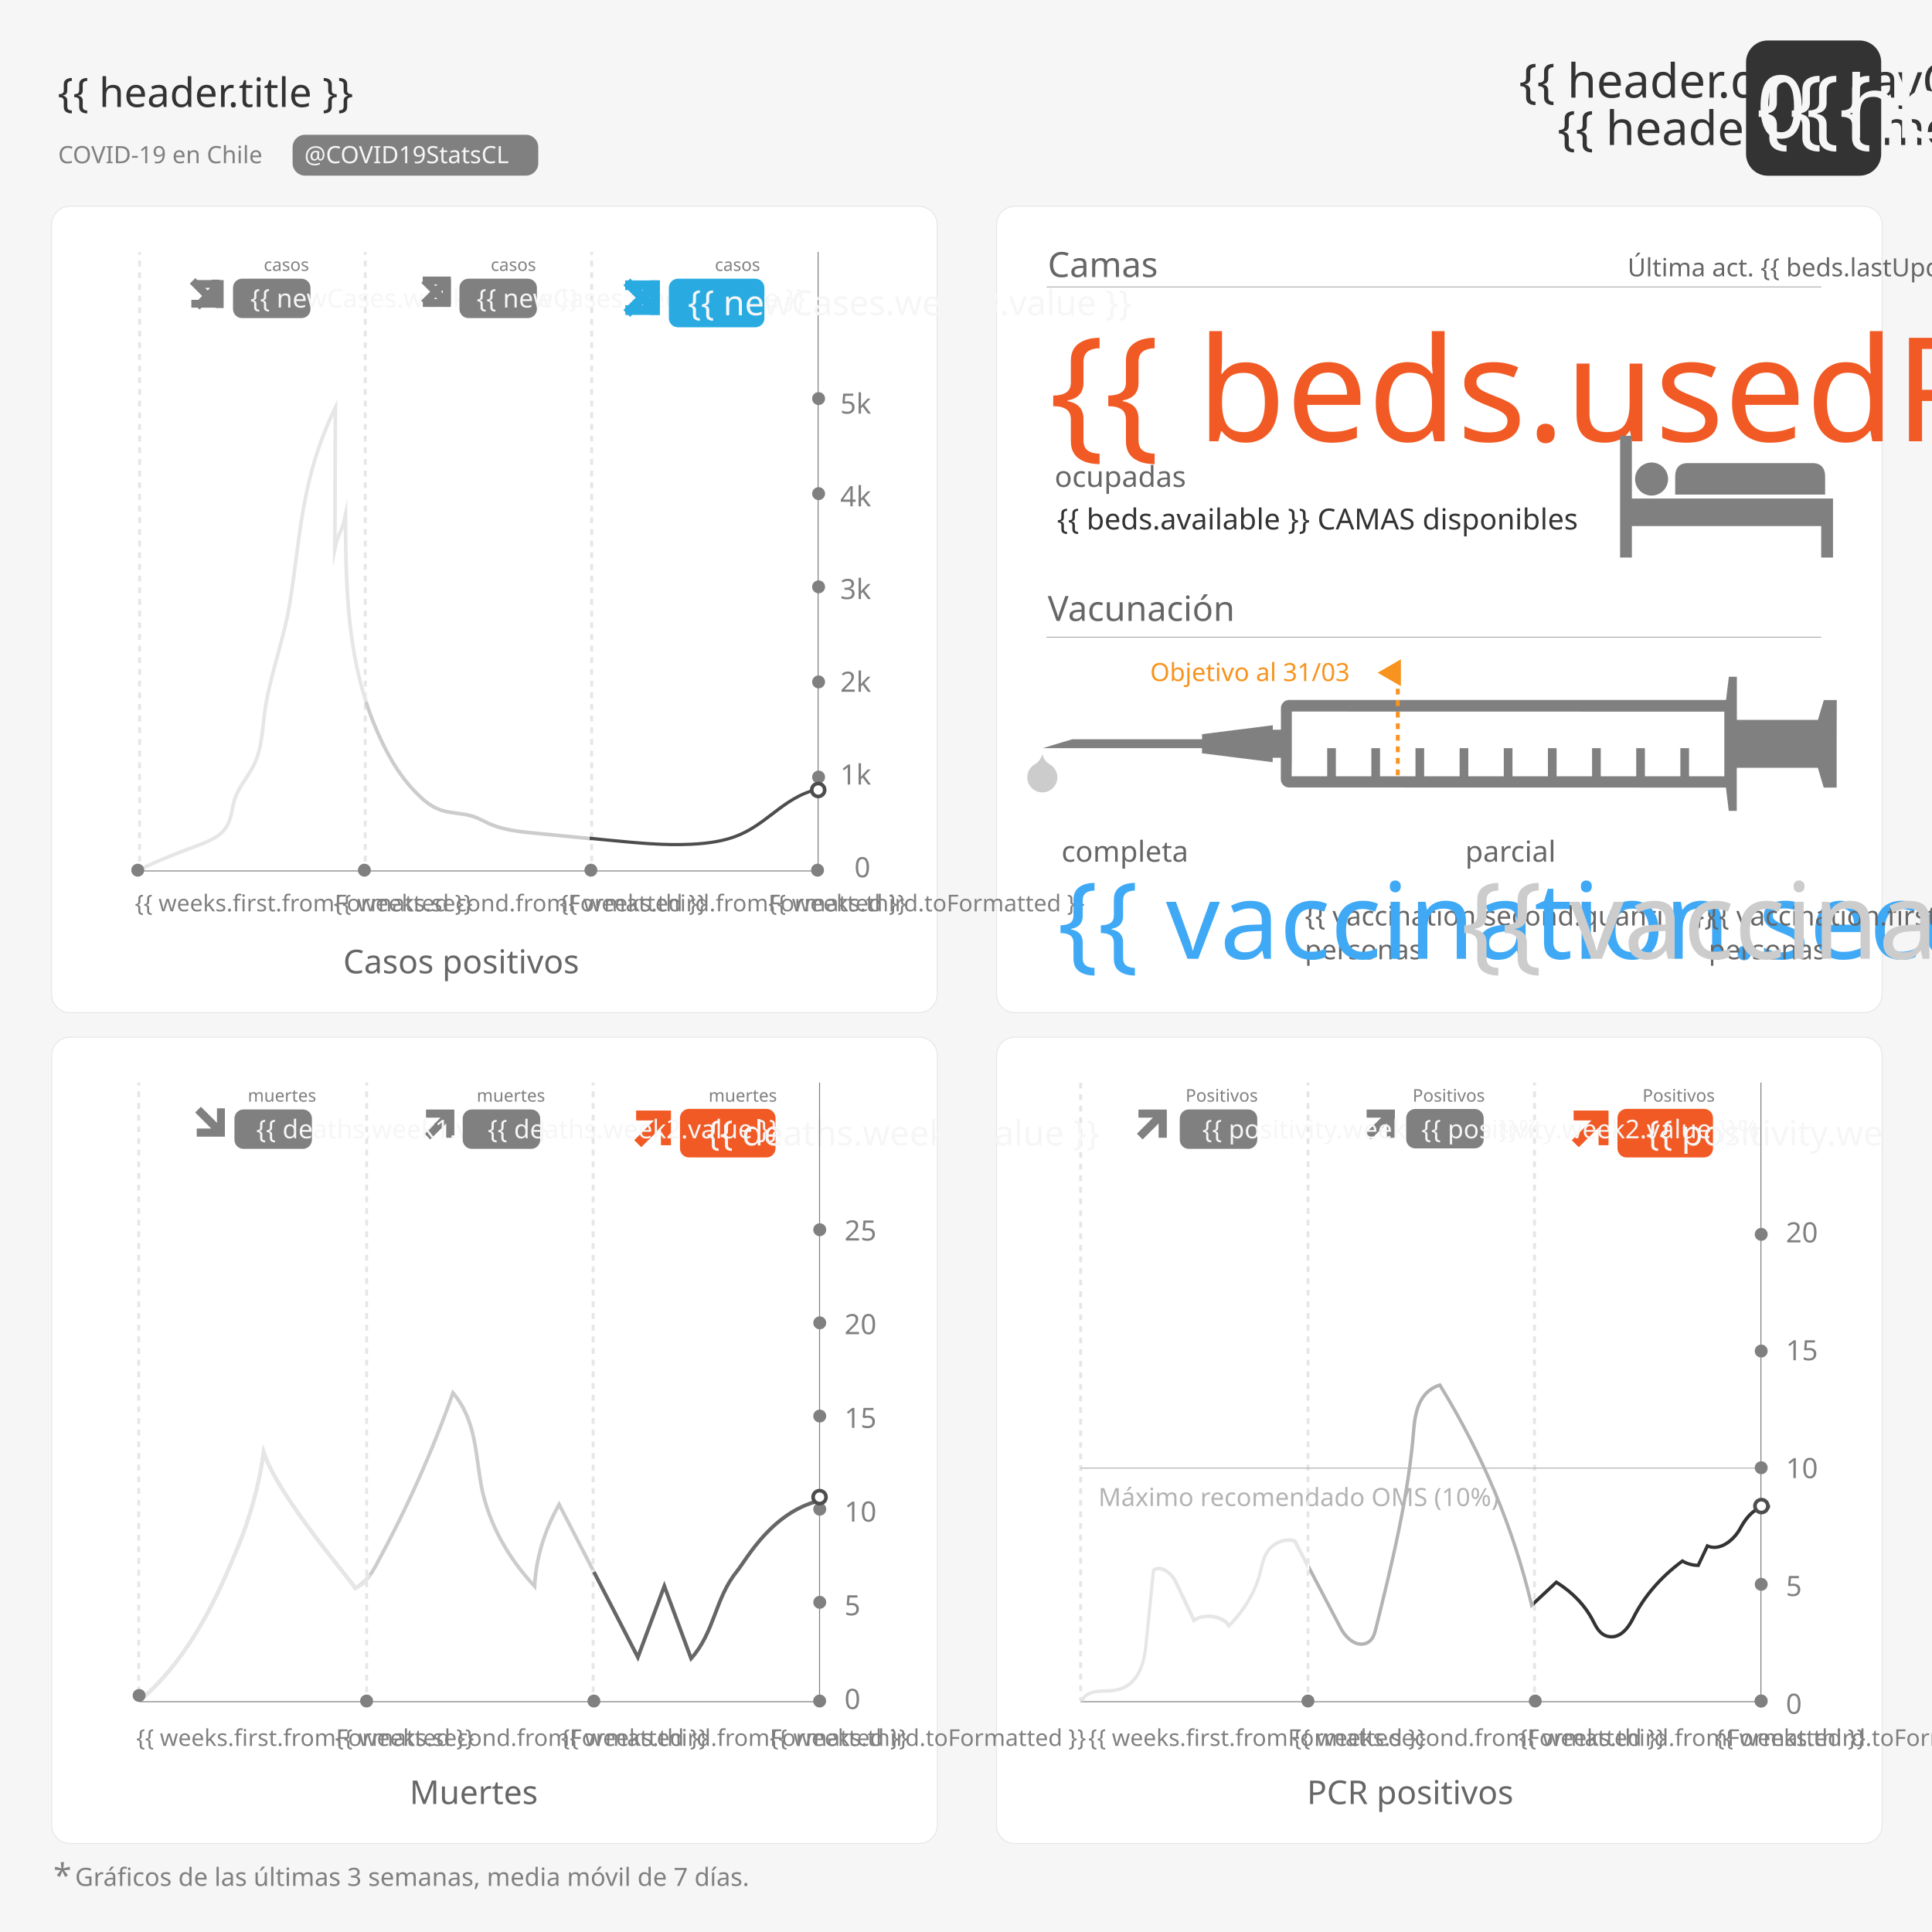
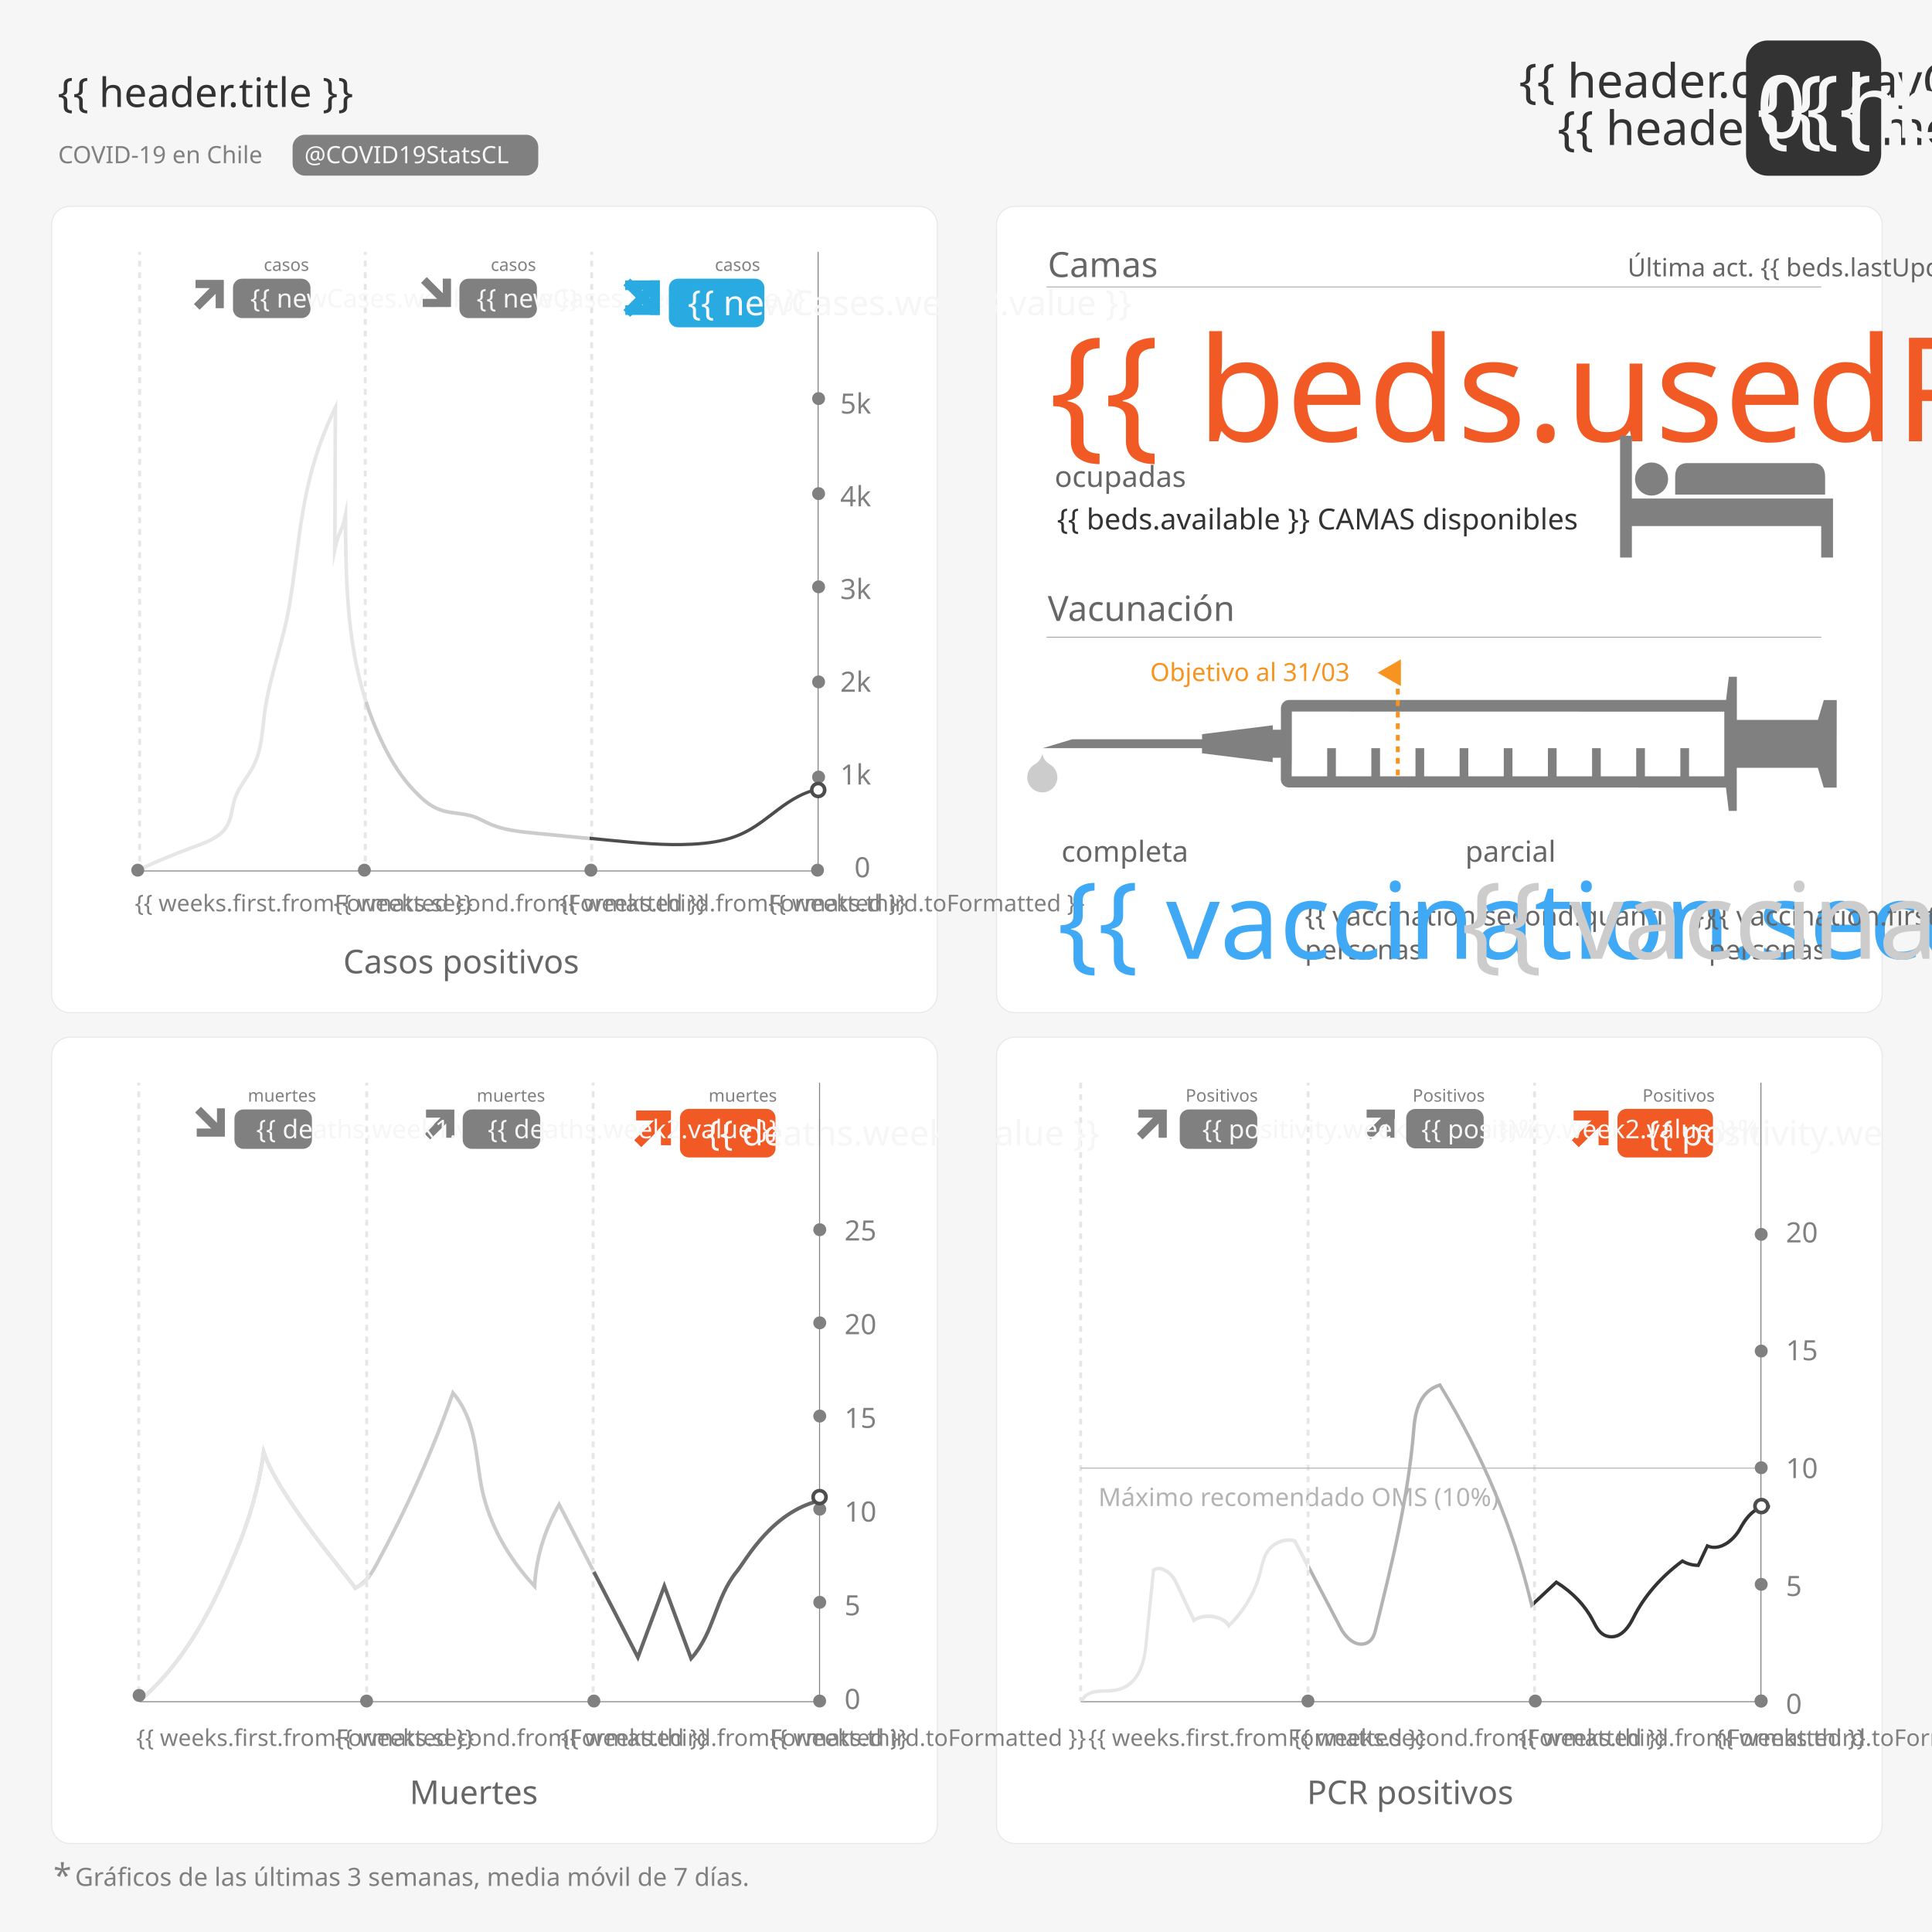
<svg xmlns="http://www.w3.org/2000/svg" version="1.1" id="Capa_1" x="0px" y="0px" width="2000px" height="2000px" viewBox="0 0 2000 2000" style="enable-background:new 0 0 2000 2000;" xml:space="preserve">
  <defs id="defs533" />
  <style type="text/css" id="style2">
	.st0{fill:#F6F6F6;}
	.st1{fill:#FFFFFF;stroke:#E6E6E6;stroke-miterlimit:10;}
	.st2{fill:none;}
	.st3{fill:#333333;}
	.st4{font-family:'Roboto-Medium';}
	.st5{font-size:42px;}
	.st6{fill:#808080;}
	.st7{font-family:'Roboto-Regular';}
	.st8{font-size:26px;}
	.st9{fill:none;stroke:#E6E6E6;stroke-width:3;stroke-miterlimit:10;}
	.st10{fill:none;stroke:#E6E6E6;stroke-width:3;stroke-miterlimit:10;stroke-dasharray:6.039,6.039;}
	.st11{fill:none;stroke:#F7931E;stroke-width:4;stroke-miterlimit:10;}
	.st12{fill:none;stroke:#F7931E;stroke-width:4;stroke-miterlimit:10;stroke-dasharray:5.975,5.975;}
	.st13{fill:none;stroke:#808080;stroke-miterlimit:10;}
	.st14{font-size:29px;}
	.st15{font-size:24px;}
	.st16{font-size:18px;}
	.st17{font-family:'Roboto-Bold';}
	.st18{font-size:26.663px;}
	.st19{fill:#29ABE2;}
	.st20{font-size:36px;}
	.st21{fill:#666666;}
	.st22{font-size:34px;}
	.st23{font-size:30px;}
	.st24{font-size:28px;}
	.st25{fill:#F7931E;}
	.st26{fill:#F15A24;}
	.st27{font-size:150px;}
	.st28{fill:#3FA9F5;}
	.st29{font-size:110px;}
	.st30{fill:#CCCCCC;}
	.st31{fill:none;stroke:#999999;stroke-width:0.75;stroke-miterlimit:10;}
	.st32{fill:#B3B3B3;}
	.st33{fill:none;stroke:#E6E6E6;stroke-width:3;stroke-miterlimit:10;stroke-dasharray:6;}
	.st34{fill:none;stroke:#B3B3B3;stroke-miterlimit:10;}
	.st35{fill:#E6E6E6;}
	.st36{fill:#FFFFFF;stroke:#4D4D4D;stroke-width:3.766;stroke-miterlimit:10;}
	.st37{font-size:24.733px;}
	.st38{font-family:'Roboto-Black';}
	.st39{font-size:49px;}
	.st40{font-size:90px;}
	.st41{fill:none;stroke:#E6E6E6;stroke-width:3.766;stroke-miterlimit:10;}
	.st42{fill:none;stroke:#CCCCCC;stroke-width:3.766;stroke-miterlimit:10;}
	.st43{fill:#4D4D4D;}
	.st44{fill:none;stroke:#666666;stroke-width:3.766;stroke-miterlimit:10;}
+ 	.rotateLeft {
+ 		transform-box: fill-box;
+ 		transform-origin: center;
+ 		transform: rotate(90deg);
+ 	}
+ 	.rotateRight {
+ 		transform-box: fill-box;
+ 		transform-origin: center;
+ 		transform: rotate(-90deg);
+ 	}
+    .blue {
+       fill: blue;
+    }
+    .orange {
+       fill: orange;
+    }
</style>
  <g id="g6">
    <rect x="-11" y="-17" class="st0" width="2028" height="2031" id="rect4" />
  </g>
  <path class="st1" d="M1929.4,1908.4h-878.8c-10.5,0-19-8.5-19-19v-796.7c0-10.5,8.5-19,19-19h878.8c10.5,0,19,8.5,19,19v796.7  C1948.4,1899.9,1939.9,1908.4,1929.4,1908.4z" id="path8" />
  <path class="st1" d="M951.2,1048.3H72.4c-10.5,0-19-8.5-19-19V232.6c0-10.5,8.5-19,19-19h878.8c10.5,0,19,8.5,19,19v796.7  C970.1,1039.8,961.7,1048.3,951.2,1048.3z" id="path10" />
  <rect x="59.7" y="78.7" class="st2" width="1440.1" height="57.1" id="rect12" />
  <text transform="matrix(1 0 0 1 59.7245 110.7316)" class="st3 st4 st5" id="text14">{{ header.title }}</text>
  <rect x="77.7" y="1932.7" class="st2" width="673.6" height="32.6" id="rect16" />
  <text transform="matrix(1 0 0 1 77.7245 1952.249)" class="st6 st7 st8" id="text18">Gráficos de las últimas 3 semanas, media móvil de 7 días.</text>
  <path class="st1" d="M1929.4,1048.3h-878.8c-10.5,0-19-8.5-19-19V232.6c0-10.5,8.5-19,19-19h878.8c10.5,0,19,8.5,19,19v796.7  C1948.4,1039.8,1939.9,1048.3,1929.4,1048.3z" id="path20" />
  <g id="g30">
    <g id="g28">
      <line class="st9" x1="378.1" y1="260.7" x2="378.1" y2="263.7" id="line22" />
      <line class="st10" x1="378.1" y1="269.8" x2="378.1" y2="894.8" id="line24" />
      <line class="st9" x1="378.1" y1="897.8" x2="378.1" y2="900.8" id="line26" />
    </g>
  </g>
  <g id="g40">
    <g id="g38">
      <line class="st9" x1="612.5" y1="260.7" x2="612.5" y2="263.7" id="line32" />
      <line class="st10" x1="612.5" y1="269.8" x2="612.5" y2="894.8" id="line34" />
      <line class="st9" x1="612.5" y1="897.8" x2="612.5" y2="900.8" id="line36" />
    </g>
  </g>
  <g id="g50">
    <g id="g48">
      <line class="st9" x1="144.5" y1="260.7" x2="144.5" y2="263.7" id="line42" />
      <line class="st10" x1="144.5" y1="269.8" x2="144.5" y2="894.8" id="line44" />
      <line class="st9" x1="144.5" y1="897.8" x2="144.5" y2="900.8" id="line46" />
    </g>
  </g>
  <line class="st13" x1="846.9" y1="260.7" x2="846.9" y2="900.8" id="line62" />
  <line class="st13" x1="847.4" y1="901.6" x2="142.7" y2="901.6" id="line64" />
  <text transform="matrix(1 0 0 1 869.7465 428.1479)" id="text78">
    <tspan x="0" y="0" class="st6 st7 st14" id="tspan66">5k</tspan>
    <tspan x="0" y="96" class="st6 st7 st14" id="tspan68">4k</tspan>
    <tspan x="0" y="192" class="st6 st7 st14" id="tspan70">3k</tspan>
    <tspan x="0" y="288" class="st6 st7 st14" id="tspan72">2k</tspan>
    <tspan x="0" y="384" class="st6 st7 st14" id="tspan74">1k</tspan>
    <tspan x="14.7" y="480" class="st6 st7 st14" id="tspan76">0</tspan>
  </text>
  <text transform="matrix(1 0 0 1 139.6057 943.4149)" class="st6 st7 st15" id="text82">{{ weeks.first.fromFormatted }}</text>
  <text transform="matrix(1 0 0 1 345.2953 943.4149)" class="st6 st7 st15" id="text80">{{ weeks.second.fromFormatted }}</text>
  <text transform="matrix(1 0 0 1 579.2953 943.4149)" class="st6 st7 st15" id="text84">{{ weeks.third.fromFormatted }}</text>
  <text transform="matrix(1 0 0 1 795.2953 943.4149)" class="st6 st7 st15" id="text86">{{ weeks.third.toFormatted }}</text>
  <text transform="matrix(1 0 0 1 273.0515 280.415)" class="st6 st7 st16" id="text88">casos</text>
  <text transform="matrix(1 0 0 1 508.0515 280.415)" class="st6 st7 st16" id="text90">casos</text>
  <g id="g96">
    <path class="st6" d="M312,329.3h-61.4c-5.2,0-9.4-4.2-9.4-9.4v-22c0-5.2,4.2-9.4,9.4-9.4H312c5.2,0,9.4,4.2,9.4,9.4v22   C321.5,325.1,317.3,329.3,312,329.3z" id="path92" />
    <text transform="matrix(1 0 0 1 259.1067 318.3403)" class="st0 st17 st18" id="text94">{{ newCases.week1.value }}</text>
  </g>
  <g id="g102">
    <path class="st6" d="M546.4,329.3H485c-5.2,0-9.4-4.2-9.4-9.4v-22c0-5.2,4.2-9.4,9.4-9.4h61.4c5.2,0,9.4,4.2,9.4,9.4v22   C555.8,325.1,551.6,329.3,546.4,329.3z" id="path98" />
    <text transform="matrix(1 0 0 1 493.4172 318.3403)" class="st0 st17 st18" id="text100">{{ newCases.week2.value }}</text>
  </g>
  <text transform="matrix(1 0 0 1 740.0515 280.415)" class="st6 st7 st16" id="text104">casos</text>
  <path class="st19" d="M781.9,338.8h-80.1c-5.2,0-9.4-4.2-9.4-9.4v-31.5c0-5.2,4.2-9.4,9.4-9.4h80.1c5.2,0,9.4,4.2,9.4,9.4v31.5  C791.4,334.6,787.1,338.8,781.9,338.8z" id="path106" />
  <text transform="matrix(1 0 0 1 711.9634 326.3403)" class="st0 st17 st20" id="text108">{{ newCases.week3.value }}</text>
  <text transform="translate(355.2807,1007.585)" class="st21 st17 st22" id="text110">Casos positivos</text>
  <text transform="matrix(1 0 0 1 1086.811 548.0594)" id="text118">
    <tspan x="0" y="0" class="st21 st7 st23" id="tspan112"> </tspan>
    <tspan x="7.4" y="0" class="st3 st17 st23" id="tspan114">{{ beds.available }} CAMAS disponibles</tspan>
  </text>
  <text transform="matrix(1 0 0 1 1098.811 892.0595)" class="st21 st7 st23" id="text120">completa</text>
  <text transform="matrix(1 0 0 1 1350.811 958.0595)" id="text126">
    <tspan x="0" y="0" class="st21 st4 st24" id="tspan122">{{ vaccination.second.quantity }}</tspan>
    <tspan x="0" y="35" class="st21 st7 st24" id="tspan124">personas</tspan>
  </text>
{{#if beds.lastUpdate}}
<text transform="matrix(1 0 0 1 1684.834 286.0595)" class="st21 st7 st8" id="text128">Última act. {{ beds.lastUpdate }}</text>
{{/if}}
<text class="st25 st4 st8" id="text130" x="1190.589" y="705.059">Objetivo al 31/03</text>
  <text transform="matrix(1 0 0 1 1086.07 456.778)" class="st26 st17 st27" id="text132">{{ beds.usedPercentage }}%</text>
  <g id="g136">
    <text transform="matrix(1 0 0 1 1094.767 992.5171)" class="st28 st17 st29" id="text134">{{ vaccination.second.percent }}%</text>
  </g>
  <text transform="matrix(1 0 0 1 1516.811 892.0595)" class="st21 st7 st23" id="text138">parcial</text>
  <text transform="matrix(1 0 0 1 1768.811 958.0595)" id="text144">
    <tspan x="0" y="0" class="st21 st4 st24" id="tspan140">{{ vaccination.first.quantity }}</tspan>
    <tspan x="0" y="35" class="st21 st7 st24" id="tspan142">personas</tspan>
  </text>
  <g id="g148">
    <text transform="matrix(1 0 0 1 1512.767 992.5171)" class="st30 st17 st29" id="text146">{{ vaccination.first.percent }}%</text>
  </g>
  <text transform="matrix(1 0 0 1 1091.755 504.0402)" class="st21 st4 st23" id="text150">ocupadas</text>
  <text transform="matrix(1 0 0 1 1084.606 286.7668)" class="st21 st17 st20" id="text152">Camas</text>
  <text transform="translate(1084.606,642.767)" class="st21 st17 st20" id="text154">Vacunación</text>
  <path class="st1" d="M951.3,1908.4H72.5c-10.5,0-19-8.5-19-19v-796.7c0-10.5,8.5-19,19-19h878.8c10.5,0,19,8.5,19,19v796.7  C970.3,1899.9,961.8,1908.4,951.3,1908.4z" id="path156" />
  <line class="st31" x1="1083.4" y1="297" x2="1885.4" y2="297" id="line158" />
  <line class="st31" x1="1083.4" y1="659.6" x2="1885.4" y2="659.6" id="line160" />
  <g id="g168">
    <rect x="1332" y="728.9" class="st30" width="{{{ vaccination.first.size }}}" height="81.1" id="rect162" />
    <rect x="1332" y="728.9" class="st28" width="{{{ vaccination.second.size }}}" height="81.1" id="rect164" />
    <path class="st6" d="M1244.3,774.5l0,5.3l73.2,9.2v-4.6l8.4,0l0,22.3c0,2.2,0.8,4.4,2.5,6c1.7,1.7,3.8,2.5,6,2.5l452.3,0.1   l2.9,24.1l8.3,0l0-24.1l0-20.5l83.9,0l6.1,20.5l13.4,0l0-45.3l0.1-45.3l-13.4,0l-6.1,20.5l-83.9,0l0-20.5l0-24.1l-8.3,0l-2.9,24   l-452.3,0c-2.2,0-4.4,0.8-6,2.5c-1.7,1.7-2.5,3.8-2.5,6l0,22.3l-8.4,0l0-4.6l-73.2,9.2l0,5.3l-134.5,0l-30.5,9.2L1244.3,774.5z    M1337.3,784.5l0-29l0-18.9l447.7,0.1l0,8.7l0,49.5l0,8.7l-36.5,0l0-29.1l-9,0l0,29.1l-36.7,0l0-29.1l-9,0l0,29.1l-36.7,0l0-29.1   l-9,0l0,29.1l-36.7,0l0-29.1l-9,0l0,29.1l-36.7,0l0-29.1l-9,0l0,29.1l-36.7,0l0-29.1l-9,0l0,29.1l-36.7,0l0-29.1l-9,0l0,29.1   l-36.7,0l0-29.1l-9,0l0,29.1l-36.7,0l0-29.1l-9,0l0,29.1l-36.8,0L1337.3,784.5z" id="path166" />
  </g>
  <line class="st12" x1="1447" y1="701" x2="1447" y2="805.5" id="line54" />
  <g id="camita" transform="matrix(2.037132,0,0,2.037132,-1930.869,-587.6537)">
    <path class="st6" d="m 1875.3,530.7 c 0,-6 -3.9,-6.9 -6.2,-6.9 h -63.8 c -2.3,0 -6.2,0.9 -6.2,6.9 v 9.1 h 76.2 z" id="path234" />
    <path class="st6" d="m 1786.1,541.8 h -9 v -31.9 h -6 v 61.9 h 6 v -16 h 96.2 v 16 h 6 v -30 z" id="path236" />
    <circle class="st6" cx="1787.1" cy="531.9" r="8.4" id="circle238" />
  </g>
  <circle class="st6" cx="377.2" cy="900.8" r="6.7" id="circle244" />
  <circle class="st6" cx="611.7" cy="900.8" r="6.7" id="circle246" />
  <circle class="st6" cx="846.3" cy="900.8" r="6.7" id="circle248" />
  <circle class="st6" cx="847.4" cy="804.4" r="6.7" id="circle250" />
  <circle class="st6" cx="847.4" cy="705.9" r="6.7" id="circle252" />
  <circle class="st6" cx="847.4" cy="607.5" r="6.7" id="circle254" />
  <circle class="st6" cx="847.4" cy="511" r="6.7" id="circle256" />
  <circle class="st6" cx="847.4" cy="412.6" r="6.7" id="circle258" />
{{#if newCases.week3.up}}
   <polygon class="st19" points="647.2,300.3 665.9,300.3 645.3,320.9 652.3,328 673,307.4 673,326 683,326 683,300.3 683,290.3 673,290.3 647.2,290.3 " id="casesArrowDown3" />
{{else}}
   <polygon class="st19" points="647.2,300.3 665.9,300.3 645.3,320.9 652.3,328 673,307.4 673,326 683,326 683,300.3 683,290.3 673,290.3 647.2,290.3 " id="casesArrowDown3" transform="rotate(90,665.15,308.15)" />
{{/if}}
<g id="g268">
    <path class="st26" d="M1763.9,1198.2h-80.1c-5.2,0-9.4-4.2-9.4-9.4v-31.5c0-5.2,4.2-9.4,9.4-9.4h80.1c5.2,0,9.4,4.2,9.4,9.4v31.5   C1773.4,1194,1769.1,1198.2,1763.9,1198.2z" id="path262" />
    <text transform="matrix(1 0 0 1 1703.964 1185.74)" class="st0 st17 st20" id="text264">{{ positivity.week3.value }}%</text>
  </g>
{{#if positivity.week3.up}}
   <polygon class="st26" points="1629.2,1159.7 1647.9,1159.7 1627.3,1180.3 1634.3,1187.4 1655,1166.8 1655,1185.4 1665,1185.4 1665,1159.7 1665,1149.7 1655,1149.7 1629.2,1149.7 " id="testsArrow3" />
{{else}}
   <polygon class="st26" points="1629.2,1159.7 1647.9,1159.7 1627.3,1180.3 1634.3,1187.4 1655,1166.8 1655,1185.4 1665,1185.4 1665,1159.7 1665,1149.7 1655,1149.7 1629.2,1149.7 " id="testsArrow3" />
{{/if}}
{{#if positivity.week2.up}}
   <polygon class="st6" points="1435.8,1148.7 1414.9,1148.7 1414.9,1156.9 1430.1,1156.9 1413.3,1173.6 1419,1179.4 1435.8,1162.6   1435.8,1177.7 1443.9,1177.7 1443.9,1156.9 1443.9,1148.7 " id="testsArrow2" />
{{else}}
   <polygon class="st6" points="1435.8,1148.7 1414.9,1148.7 1414.9,1156.9 1430.1,1156.9 1413.3,1173.6 1419,1179.4 1435.8,1162.6   1435.8,1177.7 1443.9,1177.7 1443.9,1156.9 1443.9,1148.7 " id="testsArrow2" />
{{/if}}

{{#if positivity.week1.up}}
   <polygon class="st6" points="1199.6,1148.7 1178.7,1148.7 1178.7,1156.9 1193.8,1156.9 1177.1,1173.6 1182.8,1179.4 1199.6,1162.6   1199.6,1177.7 1207.7,1177.7 1207.7,1156.9 1207.7,1148.7 " id="testsArrow1" />
{{else}}
   <polygon class="st6" points="1199.6,1148.7 1178.7,1148.7 1178.7,1156.9 1193.8,1156.9 1177.1,1173.6 1182.8,1179.4 1199.6,1162.6   1199.6,1177.7 1207.7,1177.7 1207.7,1156.9 1207.7,1148.7 " id="testsArrow1" />
{{/if}}

{{#if newCases.week2.up}}
-    <polygon class="st6" points="466.7,309.5 466.7,288.6 458.5,288.6 458.5,303.8 441.8,287 436.1,292.8 452.8,309.5 437.7,309.5   437.7,317.7 458.5,317.7 466.7,317.7 " transform="rotate(-90, 451, 302)" id="polygon274" />
+    <polygon class="st6" points="466.7,309.5 466.7,288.6 458.5,288.6 458.5,303.8 441.8,287 436.1,292.8 452.8,309.5 437.7,309.5   437.7,317.7 458.5,317.7 466.7,317.7 " id="polygon274" />
{{else}}
   <polygon class="st6" points="466.7,309.5 466.7,288.6 458.5,288.6 458.5,303.8 441.8,287 436.1,292.8 452.8,309.5 437.7,309.5   437.7,317.7 458.5,317.7 466.7,317.7 " id="polygon274" />
{{/if}}

{{#if newCases.week1.up}}
   <polygon class="st6" points="223.4,289.9 202.5,289.9 202.5,298 217.6,298 200.9,314.8 206.6,320.5 223.4,303.8 223.4,318.9   231.5,318.9 231.5,298 231.5,289.9 " id="polygon276" />
{{else}}
-    <polygon class="st6" points="223.4,289.9 202.5,289.9 202.5,298 217.6,298 200.9,314.8 206.6,320.5 223.4,303.8 223.4,318.9   231.5,318.9 231.5,298 231.5,289.9 " transform="rotate(90, 215, 302)" id="polygon276" />
+    <polygon class="st6" points="223.4,289.9 202.5,289.9 202.5,298 217.6,298 200.9,314.8 206.6,320.5 223.4,303.8 223.4,318.9   231.5,318.9 231.5,298 231.5,289.9 " id="polygon276" />
{{/if}}

<text transform="matrix(1 0 0 1 1137.019 1559.055)" class="st32 st7 st8" id="text278">Máximo recomendado OMS (10%)</text>
  <g id="g288">
    <g id="g286">
      <line class="st9" x1="1354.1" y1="1120.7" x2="1354.1" y2="1123.7" id="line280" />
      <line class="st10" x1="1354.1" y1="1129.8" x2="1354.1" y2="1754.8" id="line282" />
      <line class="st9" x1="1354.1" y1="1757.8" x2="1354.1" y2="1760.8" id="line284" />
    </g>
  </g>
  <g id="g298">
    <g id="g296">
      <line class="st9" x1="1588.5" y1="1120.7" x2="1588.5" y2="1123.7" id="line290" />
      <line class="st10" x1="1588.5" y1="1129.8" x2="1588.5" y2="1754.8" id="line292" />
      <line class="st9" x1="1588.5" y1="1757.8" x2="1588.5" y2="1760.8" id="line294" />
    </g>
  </g>
  <line class="st13" x1="1822.9" y1="1120.7" x2="1822.9" y2="1760.8" id="line300" />
  <line class="st33" x1="1118.7" y1="1120.7" x2="1118.7" y2="1760.8" id="line302" />
  <line class="st13" x1="1824.9" y1="1761.6" x2="1118.7" y2="1761.6" id="line304" />
  <line class="st34" x1="1823.5" y1="1519.8" x2="1118.7" y2="1519.8" id="line306" />
  <text transform="matrix(1 0 0 1 1848.731 1286.15)" id="text318">
    <tspan x="0" y="0" class="st6 st7 st14" id="tspan308">20</tspan>
    <tspan x="0" y="122" class="st6 st7 st14" id="tspan310">15</tspan>
    <tspan x="0" y="244" class="st6 st7 st14" id="tspan312">10</tspan>
    <tspan x="0" y="366" class="st6 st7 st14" id="tspan314">5</tspan>
    <tspan x="0" y="488" class="st6 st7 st14" id="tspan316">0</tspan>
  </text>
  <text transform="matrix(1 0 0 1 1227.311 1140.417)" class="st6 st7 st16" id="text320">Positivos</text>
  <text transform="matrix(1 0 0 1 1462.311 1140.417)" class="st6 st7 st16" id="text322">Positivos</text>
  <g id="g328">
    <path class="st6" d="M1292.1,1189.3h-61.4c-5.2,0-9.4-4.2-9.4-9.4v-22c0-5.2,4.2-9.4,9.4-9.4h61.4c5.2,0,9.4,4.2,9.4,9.4v22   C1301.5,1185.1,1297.3,1189.3,1292.1,1189.3z" id="path324" />
    <text transform="matrix(1 0 0 1 1244.618 1178.342)" class="st0 st17 st18" id="text326">{{ positivity.week1.value }}%</text>
  </g>
  <g id="g334">
    <path class="st6" d="M1526.5,1188.8h-61.4c-5.2,0-9.4-4.2-9.4-9.4v-22c0-5.2,4.2-9.4,9.4-9.4h61.4c5.2,0,9.4,4.2,9.4,9.4v22   C1536,1184.6,1531.7,1188.8,1526.5,1188.8z" id="path330" />
    <text transform="matrix(1 0 0 1 1471.42 1178.342)" class="st0 st17 st18" id="text332">{{ positivity.week2.value }}%</text>
  </g>
  <text transform="matrix(1 0 0 1 1700.311 1140.417)" class="st6 st7 st16" id="text336">Positivos</text>
  <text transform="translate(1352.937,1867.587)" class="st21 st17 st22" id="text338">PCR positivos</text>
  <circle class="st6" cx="1354" cy="1760.9" r="6.7" id="circle340" />
  <circle class="st6" cx="1589.3" cy="1760.9" r="6.7" id="circle342" />
  <circle class="st6" cx="1823" cy="1760.9" r="6.7" id="circle344" />
  <text transform="matrix(1 0 0 1 1126.557 1807.37)" class="st6 st7 st15" id="text348">{{ weeks.first.fromFormatted }}</text>
  <text transform="matrix(1 0 0 1 1338.145 1807.37)" class="st6 st7 st15" id="text346">{{ weeks.second.fromFormatted }}</text>
  <text transform="matrix(1 0 0 1 1572.145 1807.37)" class="st6 st7 st15" id="text350">{{ weeks.third.fromFormatted }}</text>
  <text transform="matrix(1 0 0 1 1776.043 1807.37)" class="st6 st7 st15" id="text352">{{ weeks.third.toFormatted }}</text>
  <path class="st35" d="M1353.8,1616.9l-12.2-23.3l-0.7-0.2c-11.1-3.5-23.2,2.5-28.9,9.9c-4.8,6.2-6.5,13.3-8.1,20.2  c-0.3,1.4-0.7,2.9-1.1,4.3c-4.9,18.9-15.4,36.9-30.3,52.3c-3.1-3.9-8.3-6.8-14.6-8.1c-7.6-1.6-15.4-0.5-21.1,2.7l-18.2-38.4  c-2.7-5.6-9.2-12.4-16-14.1c-3.5-0.8-6.8-0.2-9.5,1.9l-0.6,0.5l-8,79.4c-2.6,26-12.7,40.8-30,43.9c-3.4,0.6-6.8,0.7-10.4,0.8  c-3.2,0.1-6.6,0.2-9.9,0.7c-7.2,1.1-15.1,5.2-15.4,11.6l3.5,0.2c0.2-4.2,6.5-7.5,12.4-8.3c3.1-0.5,6.3-0.6,9.4-0.6  c3.6-0.1,7.3-0.2,10.9-0.9c19-3.4,30-19.2,32.8-47l7.9-77.8c1.7-1.1,3.7-1.4,6-0.8c5.6,1.3,11.3,7.2,13.6,12.2l19.9,42.1l1.7-1.2  c4.9-3.6,12.6-4.8,20.1-3.2c6.3,1.3,11.2,4.4,13.6,8.3l1.1,1.9l1.6-1.6c16.2-16.1,27.5-35.3,32.7-55.4c0.4-1.5,0.7-2.9,1.1-4.4  c1.6-6.9,3.2-13.3,7.5-18.9c4.9-6.4,15.3-11.3,24.4-8.9l14.6,27.9V1616.9z" id="path354" />
  <path class="st32" d="M1589.3,1655.8l-2.8,2.6c-18.7-78.1-50.5-153.9-94.5-225.5l-0.7-1.2l-1.3,0.4c-10.1,3.1-17.6,9.8-22.2,20  c-4.2,9.2-5.5,19.9-6.1,28.3c-5.6,69.5-22.7,139-39.4,206.2c-1.3,5.1-3.1,10.8-8.8,12.9c-10.8,4-20.5-8-24.1-14.9l-34-64.9v7.5  l30.9,59c2.8,5.4,6.9,10.3,11.2,13.4c5.7,4.1,11.6,5.2,17.2,3.2c7-2.6,9.4-8.9,11-15.4c16.7-67.4,33.9-137,39.5-206.7  c1.5-18.5,5.6-38.2,24.6-44.8c44,71.8,75.6,147.9,94.1,226.2l0.7,2.9l4.8-4.5V1655.8z" id="path356" />
  <path class="st3" d="M1799.7,1581.8c-5.7,10.3-19.2,22.4-31.5,17l-1.6-0.7l-9.7,20.6c-5.2-0.2-10.3-1.7-14.3-4.2l-1-0.6l-1,0.7  c-22.5,16.5-40.3,37.1-51.4,59.5c-6.8,13.7-14.8,19.9-23.7,18.3c-7.8-1.4-11.4-8.5-14.6-14.8l-0.3-0.6  c-8.1-15.9-21.4-29.9-38.6-40.6l-1.1-0.7l-23,21.5v4.8l23.4-21.9c16,10.2,28.5,23.5,36.2,38.5l0.3,0.6c3.4,6.6,7.6,14.9,17.1,16.6  c10.6,1.9,19.9-4.9,27.5-20.2c10.8-21.7,27.9-41.6,49.4-57.6c4.7,2.7,10.4,4.1,16.2,4.2l1.1,0l9.3-19.7c6.2,2.1,12.9,1,19.7-3.2  c5.8-3.6,11.3-9.6,14.7-15.8c9-16.4,18.3-23.3,29.2-21.8l0.5-3.5C1814.1,1555.6,1803.2,1575.3,1799.7,1581.8z" id="path358" />
  <circle class="st36" cx="1823.4" cy="1559.1" r="6.7" id="circle360" />
  <g id="g372">
    <path class="st6" d="M 544.4,181.8 H 315.7 c -7.1,0 -12.8,-5.8 -12.8,-12.8 v -16.7 c 0,-7.1 5.8,-12.8 12.8,-12.8 h 228.7 c 7.1,0 12.8,5.8 12.8,12.8 V 169 c 0.1,7 -5.7,12.8 -12.8,12.8 z" id="path362" />
    <text transform="matrix(1 0 0 1 60.1924 168.9683)" id="text370">
      <tspan x="0" y="0" class="st6 st4 st37" id="tspan364">COVID-19 en Chile</tspan>
      <tspan x="254.9" y="0" class="st0 st38 st37" id="tspan366">@</tspan>
      <tspan x="277.1" y="0" class="st0 st4 st37" id="tspan368">COVID19StatsCL</tspan>
    </text>
  </g>
  <g id="g384">
    <path class="st3" d="M1924.9,181.9H1830c-12.5,0-22.5-10.1-22.5-22.5V64.4c0-12.5,10.1-22.5,22.5-22.5h94.9   c12.5,0,22.5,10.1,22.5,22.5v94.9C1947.4,171.8,1937.3,181.9,1924.9,181.9z" id="path374" />
    <text transform="matrix(1 0 0 1 1572.479 101.0727)" id="text380">
      <tspan x="0" y="0" class="st3 st7 st39" id="tspan376">{{ header.date.dayOfWeek }}</tspan>
      <tspan x="39.9" y="49" class="st3 st7 st39" id="tspan378">{{ header.date.month }}</tspan>
    </text>
   {{#if header.date.dayOfMonthIsShort }}
	<text transform="matrix(1 0 0 1 1818.102 142.7348)" class="st0 st4 st40" id="text382">0{{ header.date.dayOfMonth }}</text>
   {{else}}
	<text transform="matrix(1 0 0 1 1818.102 142.7348)" class="st0 st4 st40" id="text382">{{ header.date.dayOfMonth }}</text>
   {{/if}}
</g>
  <path class="st41" d="M145.3,899.7c16.5-7.8,33.7-14.9,51.4-21.5c12-4.4,24.8-8.8,32.6-16.1c11.3-10.4,9.8-24.1,14.2-36.4  c4-11.1,12.8-21.2,18.5-32.1c9.1-17.6,9.4-36.5,11.8-54.9c5-37.6,19.5-74.5,25.8-112c11.7-69.2,11-129.4,47.6-204.9  c-0.4,55.6-0.2,90.9-0.6,146.6c3.9-18.4,7.1-16.5,11-34.9c0.4,64.9,1.1,130.9,21.7,194.2" id="path386" />
  <path class="st42" d="M378.9,726.6c5.5,17,12.4,33.8,21,50.4c8.9,17,19.8,33.7,35.9,48.5c6,5.6,13.1,11,22.9,13.8  c9.4,2.7,20.5,2.6,29.9,5.5c7.1,2.1,12.7,5.7,19.2,8.5c14.2,6.1,31.9,7.9,48.9,9.5c18.8,1.8,37.6,3.6,56.4,5.5" id="path388" />
  <path class="st43" d="M847.3,815.1c-20.9,4.7-35.2,15.7-49.2,26.4c-11.3,8.7-23,17.6-38.1,23.1c-11.8,4.3-26.4,6.9-44.5,7.7  c-27.8,1.4-55.8-1.4-82.9-4l-22.2-2.2v3.4l21.8,2.1c27.2,2.6,55.4,5.4,83.5,4c18.6-0.9,33.5-3.5,45.7-8  c15.7-5.7,27.6-14.9,39.2-23.7c14.2-10.9,27.6-21.2,47.6-25.7L847.3,815.1z" id="path390" />
  <circle class="st6" cx="142.6" cy="900.8" r="6.7" id="circle392" />
  <circle class="st36" cx="847" cy="817.8" r="6.7" id="circle394" />
  <g id="g402">
    <path class="st26" d="M793.4,1198.2h-80.1c-5.2,0-9.4-4.2-9.4-9.4v-31.5c0-5.2,4.2-9.4,9.4-9.4h80.1c5.2,0,9.4,4.2,9.4,9.4v31.5   C802.8,1194,798.6,1198.2,793.4,1198.2z" id="path396" />
    <text transform="matrix(1 0 0 1 731.4082 1185.74)" class="st0 st17 st20" id="text398">{{ deaths.week3.value }}</text>
  </g>
{{#if deaths.week3.up}}
   <polygon class="st26" points="658.7,1159.7 677.4,1159.7 656.7,1180.3 663.8,1187.4 684.4,1166.8 684.4,1185.4 694.5,1185.4 694.5,1159.7 694.5,1149.7 684.4,1149.7 658.7,1149.7 " id="deathsArrowUp3" />
{{else}}
   <polygon class="st26" points="658.7,1159.7 677.4,1159.7 656.7,1180.3 663.8,1187.4 684.4,1166.8 684.4,1185.4 694.5,1185.4 694.5,1159.7 694.5,1149.7 684.4,1149.7 658.7,1149.7 " id="deathsArrowUp3" />
{{/if}}
{{#if deaths.week2.up}}
   <polygon class="st6" points="462.1,1148.7 441.2,1148.7 441.2,1156.9 456.3,1156.9 439.6,1173.6 445.3,1179.4 462.1,1162.6   462.1,1177.7 470.2,1177.7 470.2,1156.9 470.2,1148.7 " id="deathsArrowUp2" />
{{else}}
   <polygon class="st6" points="462.1,1148.7 441.2,1148.7 441.2,1156.9 456.3,1156.9 439.6,1173.6 445.3,1179.4 462.1,1162.6   462.1,1177.7 470.2,1177.7 470.2,1156.9 470.2,1148.7 " id="deathsArrowUp2" />
{{/if}}
{{#if deaths.week3.up}}
   <polygon class="st19" points="232.8,1168.4 232.8,1147.5 224.7,1147.5 224.7,1162.6 208,1145.9 202.2,1151.6 219,1168.4   203.8,1168.4 203.8,1176.5 224.7,1176.5 232.8,1176.5 " id="deathsArrowDown1" style="fill:#808080;fill-opacity:1" />
{{else}}
   <polygon class="st19" points="232.8,1168.4 232.8,1147.5 224.7,1147.5 224.7,1162.6 208,1145.9 202.2,1151.6 219,1168.4   203.8,1168.4 203.8,1176.5 224.7,1176.5 232.8,1176.5 " id="deathsArrowDown1" style="fill:#808080;fill-opacity:1" />
{{/if}}
<path class="st42" d="M146.7,1758.6c53.6-46.1,82.6-116.6,98.1-153.5c13.9-33.2,23.3-67.2,28.2-101.6  c15.4,46.3,88.7,130.4,94.8,140.5c11.5-6,17.1-15.6,22.1-24.8c31.5-58,57.9-117.2,79-177.3c25.2,29.8,23,66.2,30.2,100.3  c7.6,35.4,26.2,69.7,54.3,99.9c1.5-28.9,10.1-57.7,25.4-84.7c27.2,52.7,54.4,105.5,81.6,158.2c9.1-24.6,18.3-49.1,27.4-73.7  c9.2,25,18.4,50,27.7,75c24.5-27.4,24.6-62.2,47.4-90.2c10-12.3,37.4-64.7,91-74.4" id="path408" />
  <g id="g418">
    <g id="g416">
      <line class="st9" x1="379.6" y1="1120.7" x2="379.6" y2="1123.7" id="line410" />
      <line class="st10" x1="379.6" y1="1129.8" x2="379.6" y2="1754.8" id="line412" />
      <line class="st9" x1="379.6" y1="1757.8" x2="379.6" y2="1760.8" id="line414" />
    </g>
  </g>
  <g id="g428">
    <g id="g426">
      <line class="st9" x1="143.6" y1="1120.7" x2="143.6" y2="1123.7" id="line420" />
      <line class="st10" x1="143.6" y1="1129.8" x2="143.6" y2="1754.8" id="line422" />
      <line class="st9" x1="143.6" y1="1757.8" x2="143.6" y2="1760.8" id="line424" />
    </g>
  </g>
  <g id="g438">
    <g id="g436">
      <line class="st9" x1="614" y1="1120.7" x2="614" y2="1123.7" id="line430" />
      <line class="st10" x1="614" y1="1129.8" x2="614" y2="1754.8" id="line432" />
      <line class="st9" x1="614" y1="1757.8" x2="614" y2="1760.8" id="line434" />
    </g>
  </g>
  <line class="st13" x1="848.4" y1="1120.7" x2="848.4" y2="1760.8" id="line440" />
  <line class="st13" x1="850.2" y1="1761.6" x2="144.2" y2="1761.6" id="line442" />
  <text transform="matrix(1 0 0 1 874.1735 1284.148)" id="text456">
    <tspan x="0" y="0" class="st6 st7 st14" id="tspan444">25</tspan>
    <tspan x="0" y="97" class="st6 st7 st14" id="tspan446">20</tspan>
    <tspan x="0" y="194" class="st6 st7 st14" id="tspan448">15</tspan>
    <tspan x="0" y="291" class="st6 st7 st14" id="tspan450">10</tspan>
    <tspan x="0" y="388" class="st6 st7 st14" id="tspan452">5</tspan>
    <tspan x="0" y="485" class="st6 st7 st14" id="tspan454">0</tspan>
  </text>
  <text transform="matrix(1 0 0 1 256.5136 1140.415)" class="st6 st7 st16" id="text458">muertes</text>
  <text transform="matrix(1 0 0 1 493.5136 1140.415)" class="st6 st7 st16" id="text460">muertes</text>
  <g id="g466">
    <path class="st6" d="M313.5,1189.3h-61.4c-5.2,0-9.4-4.2-9.4-9.4v-22c0-5.2,4.2-9.4,9.4-9.4h61.4c5.2,0,9.4,4.2,9.4,9.4v22   C322.9,1185.1,318.7,1189.3,313.5,1189.3z" id="path462" />
    <text transform="matrix(1 0 0 1 265.2537 1178.34)" class="st0 st17 st18" id="text464">{{ deaths.week1.value }}</text>
  </g>
  <g id="g472">
    <path class="st6" d="M549.8,1189.3h-61.4c-5.2,0-9.4-4.2-9.4-9.4v-22c0-5.2,4.2-9.4,9.4-9.4h61.4c5.2,0,9.4,4.2,9.4,9.4v22   C559.2,1185.1,555,1189.3,549.8,1189.3z" id="path468" />
    <text transform="matrix(1 0 0 1 504.8621 1178.34)" class="st0 st17 st18" id="text470">{{ deaths.week2.value }}</text>
  </g>
  <text transform="matrix(1 0 0 1 733.5136 1140.415)" class="st6 st7 st16" id="text474">muertes</text>
  <circle class="st6" cx="379.5" cy="1760.9" r="6.7" id="circle476" />
  <circle class="st6" cx="614.8" cy="1760.9" r="6.7" id="circle478" />
  <circle class="st6" cx="848.5" cy="1760.9" r="6.7" id="circle480" />
  <circle class="st6" cx="848.6" cy="1658.7" r="6.7" id="circle482" />
  <circle class="st6" cx="848.6" cy="1562.3" r="6.7" id="circle484" />
  <circle class="st6" cx="848.6" cy="1465.9" r="6.7" id="circle486" />
  <circle class="st6" cx="848.6" cy="1369.4" r="6.7" id="circle488" />
  <circle class="st6" cx="848.6" cy="1273" r="6.7" id="circle490" />
  <path class="st44" d="M614.8,1627.3c15.2,29.4,30.4,58.8,45.5,88.3c9.1-24.6,18.3-49.1,27.4-73.7c9.2,25,18.4,50,27.7,75  c24.5-27.4,24.6-62.2,47.4-90.2c10-12.3,37.4-64.7,91-74.4" id="path492" />
  <path class="st41" d="M146.7,1758.6c53.6-46.1,82.6-116.6,98.1-153.5c13.9-33.2,23.3-67.2,28.2-101.6  c15.4,46.3,88.7,130.4,94.8,140.5c11.5-6,9.2-5.1,14.2-14.3" id="path494" />
  <circle class="st36" cx="848.4" cy="1549.8" r="6.7" id="circle496" />
  <text transform="matrix(1 0 0 1 141.0502 1807.37)" class="st6 st7 st15" id="text500">{{ weeks.first.fromFormatted }}</text>
  <text transform="matrix(1 0 0 1 346.7399 1807.37)" class="st6 st7 st15" id="text498">{{ weeks.second.fromFormatted }}</text>
  <text transform="matrix(1 0 0 1 580.7399 1807.37)" class="st6 st7 st15" id="text502">{{ weeks.third.fromFormatted }}</text>
  <text transform="matrix(1 0 0 1 796.7399 1807.37)" class="st6 st7 st15" id="text504">{{ weeks.third.toFormatted }}</text>
  <text transform="translate(424.0202,1867.541)" class="st21 st17 st22" id="text506">Muertes</text>
  <circle class="st6" cx="144" cy="1755.1" r="6.7" id="circle508" />
  <g id="g514">
    <g id="g512">
      <path class="st30" d="M1087.3,791.6c-0.1-0.1-0.2-0.2-0.3-0.3c-4.2-2.2-7.2-6.3-8-11.2c-0.8,4.6-3.6,8.6-7.5,10.9    c-0.1,0.1-0.2,0.2-0.3,0.2c-4.7,2.7-7.8,7.7-7.8,13.5c0,8.6,7,15.6,15.6,15.6s15.6-7,15.6-15.6    C1094.6,799.2,1091.6,794.3,1087.3,791.6z" id="path510" />
    </g>
  </g>
  <polygon class="st25" points="1426.1,696.4 1450.2,710.3 1450.2,682.5 " id="polygon516" />
  <circle class="st6" cx="1823.2" cy="1640.1" r="6.7" id="circle518" />
  <circle class="st6" cx="1823.2" cy="1519.4" r="6.7" id="circle520" />
  <circle class="st6" cx="1823.2" cy="1398.6" r="6.7" id="circle522" />
  <circle class="st6" cx="1823.2" cy="1277.8" r="6.7" id="circle524" />
  <circle class="st6" cx="1823.2" cy="1760.9" r="6.7" id="circle526" />
  <text transform="matrix(1 0 0 1 55.2766 1953.541)" class="st6 st17 st22" id="text528">*</text>
</svg>
